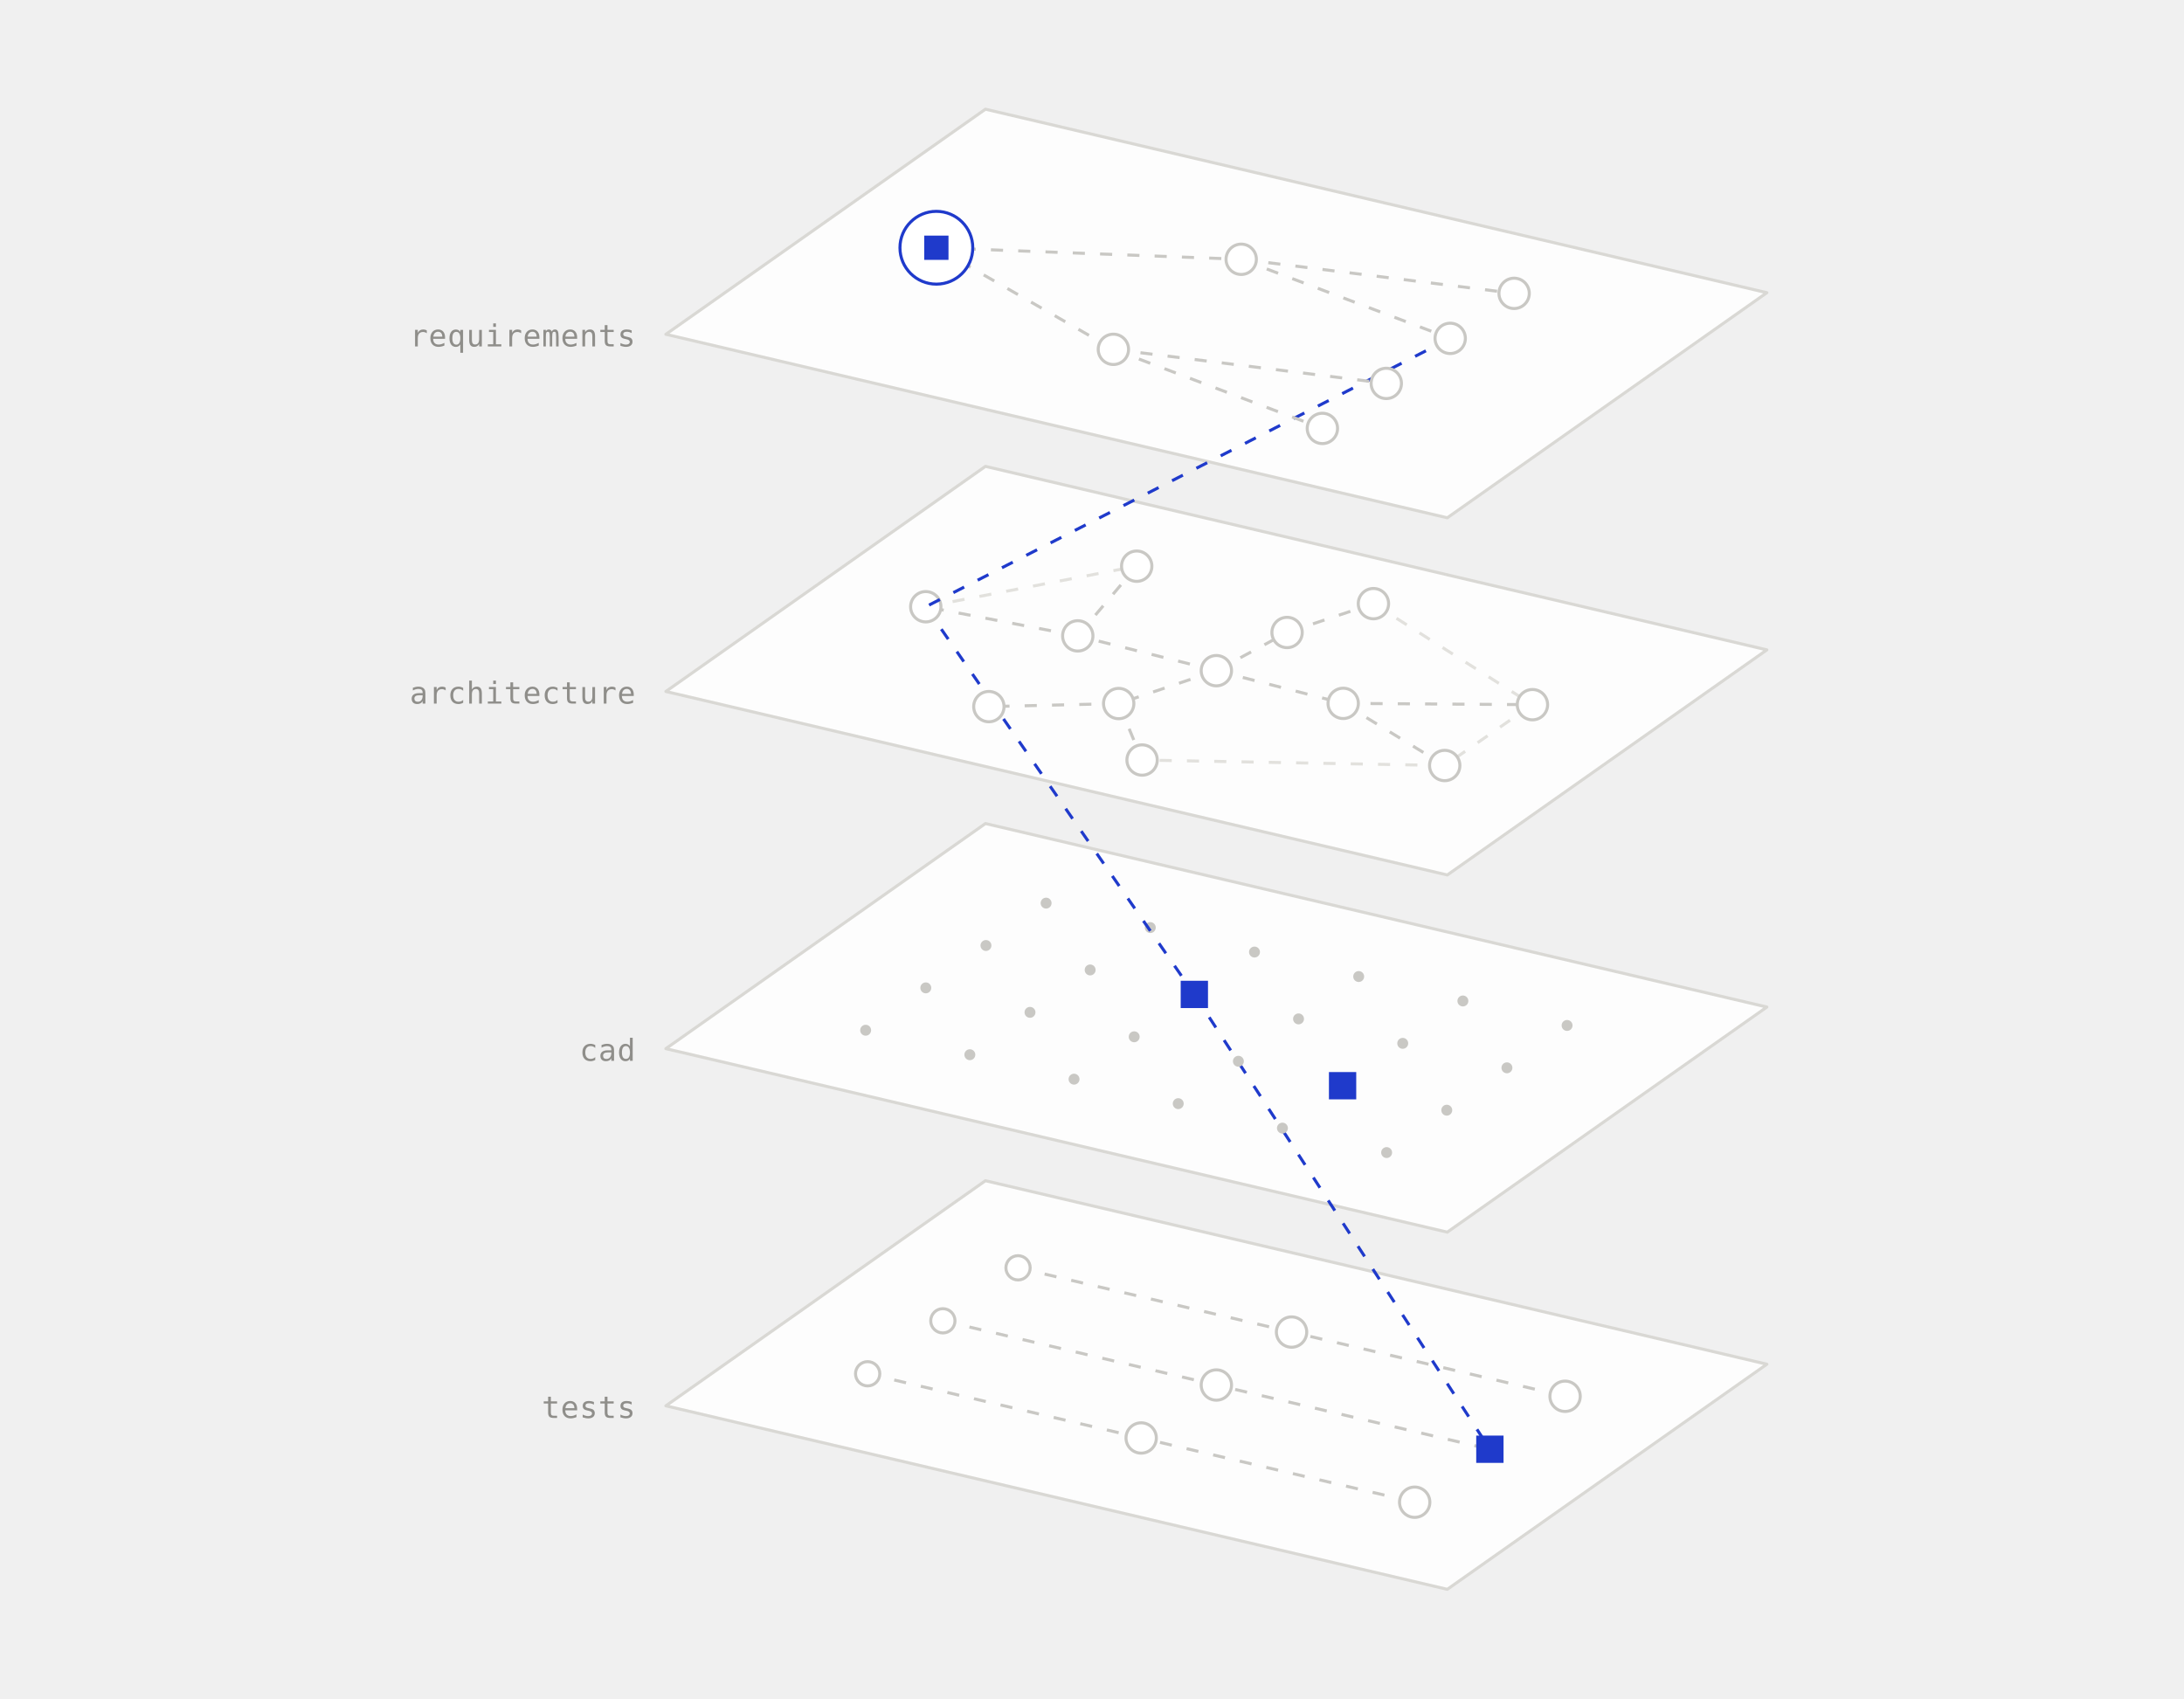
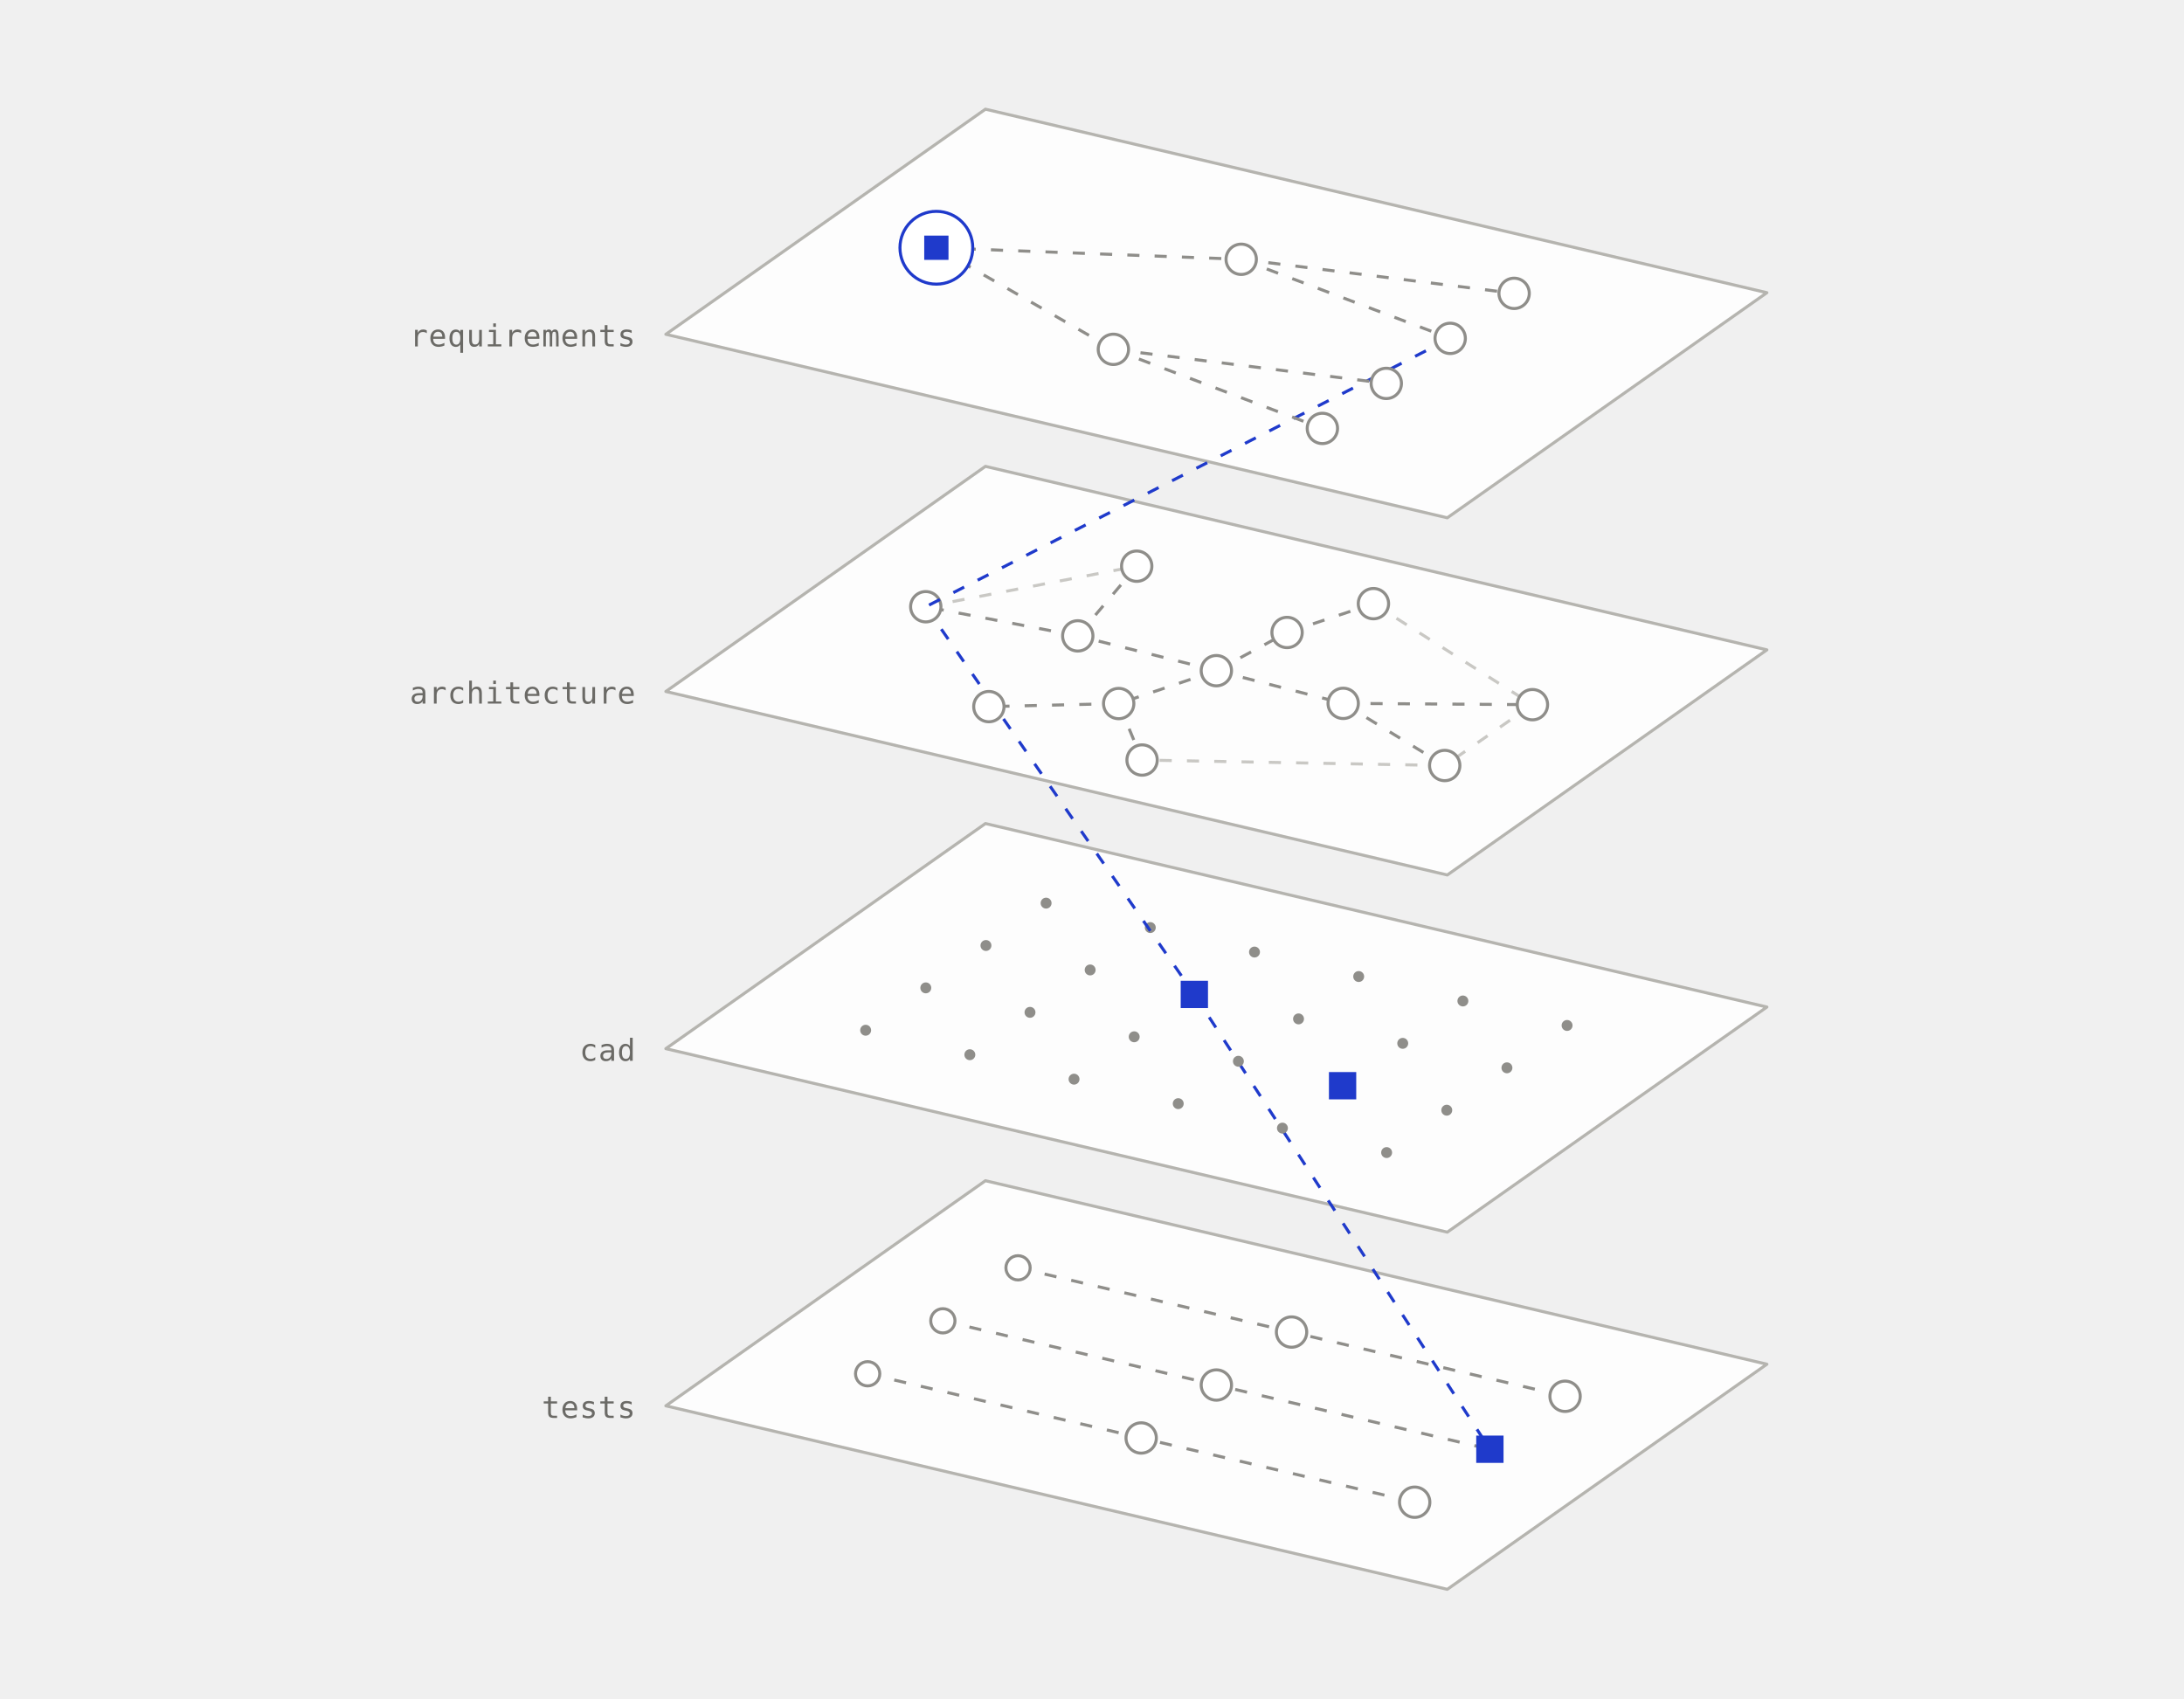
<svg xmlns="http://www.w3.org/2000/svg" width="720" height="560" viewBox="0 0 720 560" fill="none" role="img" class="fi15sy0">
  <style>.fi15sy0-p,.fi15sy0-f,.fi15sy0-r{transform-box:fill-box;transform-origin:center;animation-fill-mode:both}
.fi15sy0-p{animation-name:fi15sy0-pop;animation-duration:0.6s;animation-timing-function:cubic-bezier(.34,1.56,.64,1)}
@supports (animation-timing-function:linear(0,1)){.fi15sy0-p{animation-timing-function:linear(0, 0.083, 0.269, 0.487, 0.691, 0.855, 0.972, 1.043, 1.078, 1.086, 1.078, 1.061, 1.043, 1.025, 1.011, 1.002, 0.996, 0.993, 0.993, 0.993, 0.995, 0.996, 0.998, 0.999, 1)}}
.fi15sy0-f{animation-name:fi15sy0-fade;animation-duration:0.5s;animation-timing-function:ease-out}
.fi15sy0-r{animation-name:fi15sy0-rise;animation-duration:.7s;animation-timing-function:cubic-bezier(0.22,1,0.36,1)}
.fi15sy0-d{animation-name:fi15sy0-draw;animation-timing-function:cubic-bezier(0.65,0,0.35,1);animation-fill-mode:both}
.fi15sy0-m{animation:fi15sy0-march 2.6s linear infinite}
.fi15sy0-pulse{animation:fi15sy0-pulse 2.4s ease-in-out infinite}
@keyframes fi15sy0-pop{from{transform:scale(0);opacity:0}to{transform:scale(1);opacity:1}}
@keyframes fi15sy0-fade{from{opacity:0}to{opacity:1}}
@keyframes fi15sy0-rise{from{opacity:0;transform:translateY(6px)}to{opacity:1;transform:none}}
@keyframes fi15sy0-draw{from{stroke-dashoffset:1}to{stroke-dashoffset:0}}
@keyframes fi15sy0-march{from{stroke-dashoffset:0}to{stroke-dashoffset:-18}}
@keyframes fi15sy0-pulse{0%,100%{opacity:1}50%{opacity:.35}}
@media (prefers-reduced-motion:reduce){.fi15sy0 *{animation:none!important}.fi15sy0 .fi15sy0-d{stroke-dashoffset:0}.fi15sy0 .fi15sy0-t{display:none}}</style>
  <defs>
    <mask id="fi15sy0-k0" maskUnits="userSpaceOnUse" x="-720" y="-560" width="2160" height="1680">
      <path d="M-65.38 -38.64L114.96 3.71" stroke="#fff" stroke-width="7" fill="none" stroke-linecap="round" stroke-linejoin="round" pathLength="1" stroke-dasharray="1 1" stroke-dashoffset="1" class="fi15sy0-d" style="animation-duration:0.71s;animation-delay:0.11s" />
    </mask>
    <mask id="fi15sy0-k1" maskUnits="userSpaceOnUse" x="-720" y="-560" width="2160" height="1680">
      <path d="M-90.17 -21.17L90.17 21.17" stroke="#fff" stroke-width="7" fill="none" stroke-linecap="round" stroke-linejoin="round" pathLength="1" stroke-dasharray="1 1" stroke-dashoffset="1" class="fi15sy0-d" style="animation-duration:0.71s;animation-delay:0.16s" />
    </mask>
    <mask id="fi15sy0-k2" maskUnits="userSpaceOnUse" x="-720" y="-560" width="2160" height="1680">
      <path d="M-114.96 -3.71L65.38 38.64" stroke="#fff" stroke-width="7" fill="none" stroke-linecap="round" stroke-linejoin="round" pathLength="1" stroke-dasharray="1 1" stroke-dashoffset="1" class="fi15sy0-d" style="animation-duration:0.71s;animation-delay:0.21s" />
    </mask>
    <mask id="fi15sy0-k3" maskUnits="userSpaceOnUse" x="-720" y="-560" width="2160" height="1680">
      <path d="M-7.26 -128.78L90.17 21.17" stroke="#fff" stroke-width="7" fill="none" stroke-linecap="round" stroke-linejoin="round" pathLength="1" stroke-dasharray="1 1" stroke-dashoffset="1" class="fi15sy0-d" style="animation-duration:0.69s;animation-delay:1.45s" />
    </mask>
    <mask id="fi15sy0-k4" maskUnits="userSpaceOnUse" x="-720" y="-560" width="2160" height="1680">
      <path d="M51.78 -257.62L104.2 -224.31" stroke="#fff" stroke-width="7" fill="none" stroke-linecap="round" stroke-linejoin="round" pathLength="1" stroke-dasharray="1 1" stroke-dashoffset="1" class="fi15sy0-d" style="animation-duration:0.35s;animation-delay:0.84s" />
    </mask>
    <mask id="fi15sy0-k5" maskUnits="userSpaceOnUse" x="-720" y="-560" width="2160" height="1680">
      <path d="M-95.8 -256.6L-26.26 -269.97" stroke="#fff" stroke-width="7" fill="none" stroke-linecap="round" stroke-linejoin="round" pathLength="1" stroke-dasharray="1 1" stroke-dashoffset="1" class="fi15sy0-d" style="animation-duration:0.35s;animation-delay:0.8s" />
    </mask>
    <mask id="fi15sy0-k6" maskUnits="userSpaceOnUse" x="-720" y="-560" width="2160" height="1680">
      <path d="M-95.8 -256.6L-7.26 -128.78" stroke="#fff" stroke-width="7" fill="none" stroke-linecap="round" stroke-linejoin="round" pathLength="1" stroke-dasharray="1 1" stroke-dashoffset="1" class="fi15sy0-d" style="animation-duration:0.6s;animation-delay:1.33s" />
    </mask>
    <mask id="fi15sy0-k7" maskUnits="userSpaceOnUse" x="-720" y="-560" width="2160" height="1680">
      <path d="M23.31 -248.11L51.78 -257.62" stroke="#fff" stroke-width="7" fill="none" stroke-linecap="round" stroke-linejoin="round" pathLength="1" stroke-dasharray="1 1" stroke-dashoffset="1" class="fi15sy0-d" style="animation-duration:0.35s;animation-delay:0.79s" />
    </mask>
    <mask id="fi15sy0-k8" maskUnits="userSpaceOnUse" x="-720" y="-560" width="2160" height="1680">
      <path d="M-45.69 -246.99L-95.8 -256.6" stroke="#fff" stroke-width="7" fill="none" stroke-linecap="round" stroke-linejoin="round" pathLength="1" stroke-dasharray="1 1" stroke-dashoffset="1" class="fi15sy0-d" style="animation-duration:0.35s;animation-delay:0.75s" />
    </mask>
    <mask id="fi15sy0-k9" maskUnits="userSpaceOnUse" x="-720" y="-560" width="2160" height="1680">
      <path d="M-45.69 -246.99L-26.26 -269.97" stroke="#fff" stroke-width="7" fill="none" stroke-linecap="round" stroke-linejoin="round" pathLength="1" stroke-dasharray="1 1" stroke-dashoffset="1" class="fi15sy0-d" style="animation-duration:0.35s;animation-delay:0.77s" />
    </mask>
    <mask id="fi15sy0-k10" maskUnits="userSpaceOnUse" x="-720" y="-560" width="2160" height="1680">
      <path d="M0 -235.52L-45.69 -246.99" stroke="#fff" stroke-width="7" fill="none" stroke-linecap="round" stroke-linejoin="round" pathLength="1" stroke-dasharray="1 1" stroke-dashoffset="1" class="fi15sy0-d" style="animation-duration:0.35s;animation-delay:0.57s" />
    </mask>
    <mask id="fi15sy0-k11" maskUnits="userSpaceOnUse" x="-720" y="-560" width="2160" height="1680">
      <path d="M0 -235.52L23.31 -248.11" stroke="#fff" stroke-width="7" fill="none" stroke-linecap="round" stroke-linejoin="round" pathLength="1" stroke-dasharray="1 1" stroke-dashoffset="1" class="fi15sy0-d" style="animation-duration:0.35s;animation-delay:0.62s" />
    </mask>
    <mask id="fi15sy0-k12" maskUnits="userSpaceOnUse" x="-720" y="-560" width="2160" height="1680">
      <path d="M0 -235.52L41.81 -224.74" stroke="#fff" stroke-width="7" fill="none" stroke-linecap="round" stroke-linejoin="round" pathLength="1" stroke-dasharray="1 1" stroke-dashoffset="1" class="fi15sy0-d" style="animation-duration:0.35s;animation-delay:0.67s" />
    </mask>
    <mask id="fi15sy0-k13" maskUnits="userSpaceOnUse" x="-720" y="-560" width="2160" height="1680">
      <path d="M0 -235.52L-32.2 -224.68" stroke="#fff" stroke-width="7" fill="none" stroke-linecap="round" stroke-linejoin="round" pathLength="1" stroke-dasharray="1 1" stroke-dashoffset="1" class="fi15sy0-d" style="animation-duration:0.35s;animation-delay:0.72s" />
    </mask>
    <mask id="fi15sy0-k14" maskUnits="userSpaceOnUse" x="-720" y="-560" width="2160" height="1680">
      <path d="M41.81 -224.74L104.2 -224.31" stroke="#fff" stroke-width="7" fill="none" stroke-linecap="round" stroke-linejoin="round" pathLength="1" stroke-dasharray="1 1" stroke-dashoffset="1" class="fi15sy0-d" style="animation-duration:0.35s;animation-delay:0.81s" />
    </mask>
    <mask id="fi15sy0-k15" maskUnits="userSpaceOnUse" x="-720" y="-560" width="2160" height="1680">
      <path d="M41.81 -224.74L75.28 -204.25" stroke="#fff" stroke-width="7" fill="none" stroke-linecap="round" stroke-linejoin="round" pathLength="1" stroke-dasharray="1 1" stroke-dashoffset="1" class="fi15sy0-d" style="animation-duration:0.35s;animation-delay:0.83s" />
    </mask>
    <mask id="fi15sy0-k16" maskUnits="userSpaceOnUse" x="-720" y="-560" width="2160" height="1680">
      <path d="M-32.2 -224.68L-24.49 -206.06" stroke="#fff" stroke-width="7" fill="none" stroke-linecap="round" stroke-linejoin="round" pathLength="1" stroke-dasharray="1 1" stroke-dashoffset="1" class="fi15sy0-d" style="animation-duration:0.35s;animation-delay:0.71s" />
    </mask>
    <mask id="fi15sy0-k17" maskUnits="userSpaceOnUse" x="-720" y="-560" width="2160" height="1680">
      <path d="M-32.2 -224.68L-75 -223.67" stroke="#fff" stroke-width="7" fill="none" stroke-linecap="round" stroke-linejoin="round" pathLength="1" stroke-dasharray="1 1" stroke-dashoffset="1" class="fi15sy0-d" style="animation-duration:0.35s;animation-delay:0.73s" />
    </mask>
    <mask id="fi15sy0-k18" maskUnits="userSpaceOnUse" x="-720" y="-560" width="2160" height="1680">
      <path d="M104.2 -224.31L75.28 -204.25" stroke="#fff" stroke-width="7" fill="none" stroke-linecap="round" stroke-linejoin="round" pathLength="1" stroke-dasharray="1 1" stroke-dashoffset="1" class="fi15sy0-d" style="animation-duration:0.35s;animation-delay:0.86s" />
    </mask>
    <mask id="fi15sy0-k19" maskUnits="userSpaceOnUse" x="-720" y="-560" width="2160" height="1680">
      <path d="M75.28 -204.25L-24.49 -206.06" stroke="#fff" stroke-width="7" fill="none" stroke-linecap="round" stroke-linejoin="round" pathLength="1" stroke-dasharray="1 1" stroke-dashoffset="1" class="fi15sy0-d" style="animation-duration:0.38s;animation-delay:0.88s" />
    </mask>
    <mask id="fi15sy0-k20" maskUnits="userSpaceOnUse" x="-720" y="-560" width="2160" height="1680">
      <path d="M-92.31 -374.96L8.19 -371.15" stroke="#fff" stroke-width="7" fill="none" stroke-linecap="round" stroke-linejoin="round" pathLength="1" stroke-dasharray="1 1" stroke-dashoffset="1" class="fi15sy0-d" style="animation-duration:0.39s;animation-delay:0.81s" />
    </mask>
    <mask id="fi15sy0-k21" maskUnits="userSpaceOnUse" x="-720" y="-560" width="2160" height="1680">
      <path d="M-92.31 -374.96L-33.95 -341.46" stroke="#fff" stroke-width="7" fill="none" stroke-linecap="round" stroke-linejoin="round" pathLength="1" stroke-dasharray="1 1" stroke-dashoffset="1" class="fi15sy0-d" style="animation-duration:0.35s;animation-delay:0.86s" />
    </mask>
    <mask id="fi15sy0-k22" maskUnits="userSpaceOnUse" x="-720" y="-560" width="2160" height="1680">
      <path d="M8.19 -371.15L98.16 -359.92" stroke="#fff" stroke-width="7" fill="none" stroke-linecap="round" stroke-linejoin="round" pathLength="1" stroke-dasharray="1 1" stroke-dashoffset="1" class="fi15sy0-d" style="animation-duration:0.35s;animation-delay:1.01s" />
    </mask>
    <mask id="fi15sy0-k23" maskUnits="userSpaceOnUse" x="-720" y="-560" width="2160" height="1680">
      <path d="M8.19 -371.15L77.09 -345.08" stroke="#fff" stroke-width="7" fill="none" stroke-linecap="round" stroke-linejoin="round" pathLength="1" stroke-dasharray="1 1" stroke-dashoffset="1" class="fi15sy0-d" style="animation-duration:0.35s;animation-delay:1.06s" />
    </mask>
    <mask id="fi15sy0-k24" maskUnits="userSpaceOnUse" x="-720" y="-560" width="2160" height="1680">
      <path d="M77.09 -345.08L-95.8 -256.6" stroke="#fff" stroke-width="7" fill="none" stroke-linecap="round" stroke-linejoin="round" pathLength="1" stroke-dasharray="1 1" stroke-dashoffset="1" class="fi15sy0-d" style="animation-duration:0.75s;animation-delay:1.21s" />
    </mask>
    <mask id="fi15sy0-k25" maskUnits="userSpaceOnUse" x="-720" y="-560" width="2160" height="1680">
      <path d="M-33.95 -341.46L56.02 -330.23" stroke="#fff" stroke-width="7" fill="none" stroke-linecap="round" stroke-linejoin="round" pathLength="1" stroke-dasharray="1 1" stroke-dashoffset="1" class="fi15sy0-d" style="animation-duration:0.35s;animation-delay:1.11s" />
    </mask>
    <mask id="fi15sy0-k26" maskUnits="userSpaceOnUse" x="-720" y="-560" width="2160" height="1680">
      <path d="M-33.95 -341.46L34.95 -315.39" stroke="#fff" stroke-width="7" fill="none" stroke-linecap="round" stroke-linejoin="round" pathLength="1" stroke-dasharray="1 1" stroke-dashoffset="1" class="fi15sy0-d" style="animation-duration:0.35s;animation-delay:1.16s" />
    </mask>
  </defs>
  <g transform="translate(401 456.64)">
    <g class="fi15sy0-r" style="animation-delay:0.05s">
-       <path d="M-76.13 -67.36L181.49 -6.86L76.13 67.36L-181.49 6.86Z" fill="#FFFFFF" fill-opacity="0.86" stroke="#D9D8D4" stroke-width="1" stroke-linejoin="round" />
-     </g>
-     <path d="M-65.38 -38.64L114.96 3.71" fill="none" stroke="#C9C8C4" stroke-width="1" stroke-dasharray="4 5" stroke-linejoin="round" mask="url(#fi15sy0-k0)" class="fi15sy0-m" />
-     <path d="M-90.17 -21.17L90.17 21.17" fill="none" stroke="#C9C8C4" stroke-width="1" stroke-dasharray="4 5" stroke-linejoin="round" mask="url(#fi15sy0-k1)" class="fi15sy0-m" />
-     <path d="M-114.96 -3.71L65.38 38.64" fill="none" stroke="#C9C8C4" stroke-width="1" stroke-dasharray="4 5" stroke-linejoin="round" mask="url(#fi15sy0-k2)" class="fi15sy0-m" />
+       <path d="M-76.13 -67.36L181.49 -6.86L76.13 67.36L-181.49 6.86Z" fill="#FFFFFF" fill-opacity="0.86" stroke="#B5B4AF" stroke-width="1" stroke-linejoin="round" />
+     </g>
+     <path d="M-65.38 -38.64L114.96 3.71" fill="none" stroke="#8F8E8A" stroke-width="1" stroke-dasharray="4 5" stroke-linejoin="round" mask="url(#fi15sy0-k0)" class="fi15sy0-m" />
+     <path d="M-90.17 -21.17L90.17 21.17" fill="none" stroke="#8F8E8A" stroke-width="1" stroke-dasharray="4 5" stroke-linejoin="round" mask="url(#fi15sy0-k1)" class="fi15sy0-m" />
+     <path d="M-114.96 -3.71L65.38 38.64" fill="none" stroke="#8F8E8A" stroke-width="1" stroke-dasharray="4 5" stroke-linejoin="round" mask="url(#fi15sy0-k2)" class="fi15sy0-m" />
    <g class="fi15sy0-p" style="animation-delay:0.21s">
-       <circle cx="-65.38" cy="-38.64" r="4" fill="#FFFFFF" stroke="#C9C8C4" stroke-width="1" />
+       <circle cx="-65.38" cy="-38.64" r="4" fill="#FFFFFF" stroke="#8F8E8A" stroke-width="1" />
    </g>
    <g class="fi15sy0-p" style="animation-delay:0.26s">
-       <circle cx="-90.17" cy="-21.17" r="4" fill="#FFFFFF" stroke="#C9C8C4" stroke-width="1" />
+       <circle cx="-90.17" cy="-21.17" r="4" fill="#FFFFFF" stroke="#8F8E8A" stroke-width="1" />
    </g>
    <g class="fi15sy0-p" style="animation-delay:0.31s">
-       <circle cx="24.79" cy="-17.46" r="5" fill="#FFFFFF" stroke="#C9C8C4" stroke-width="1" />
+       <circle cx="24.79" cy="-17.46" r="5" fill="#FFFFFF" stroke="#8F8E8A" stroke-width="1" />
    </g>
    <g class="fi15sy0-p" style="animation-delay:0.31s">
-       <circle cx="-114.96" cy="-3.71" r="4" fill="#FFFFFF" stroke="#C9C8C4" stroke-width="1" />
+       <circle cx="-114.96" cy="-3.71" r="4" fill="#FFFFFF" stroke="#8F8E8A" stroke-width="1" />
    </g>
    <g class="fi15sy0-p" style="animation-delay:0.36s">
-       <circle cx="0" cy="0" r="5" fill="#FFFFFF" stroke="#C9C8C4" stroke-width="1" />
+       <circle cx="0" cy="0" r="5" fill="#FFFFFF" stroke="#8F8E8A" stroke-width="1" />
    </g>
    <g class="fi15sy0-p" style="animation-delay:0.51s">
-       <circle cx="114.96" cy="3.71" r="5" fill="#FFFFFF" stroke="#C9C8C4" stroke-width="1" />
-     </g>
-     <g class="fi15sy0-p" style="animation-delay:0.41s">
-       <circle cx="-24.79" cy="17.46" r="5" fill="#FFFFFF" stroke="#C9C8C4" stroke-width="1" />
+       <circle cx="114.96" cy="3.71" r="5" fill="#FFFFFF" stroke="#8F8E8A" stroke-width="1" />
+     </g>
+     <g class="fi15sy0-p" style="animation-delay:0.41s">
+       <circle cx="-24.79" cy="17.46" r="5" fill="#FFFFFF" stroke="#8F8E8A" stroke-width="1" />
    </g>
    <g class="fi15sy0-p" style="animation-delay:0.56s">
      <rect x="85.67" y="16.67" width="9" height="9" fill="#1F3ACB" />
    </g>
    <g class="fi15sy0-p" style="animation-delay:0.61s">
-       <circle cx="65.38" cy="38.64" r="5" fill="#FFFFFF" stroke="#C9C8C4" stroke-width="1" />
+       <circle cx="65.38" cy="38.64" r="5" fill="#FFFFFF" stroke="#8F8E8A" stroke-width="1" />
    </g>
    <g class="fi15sy0-f" style="animation-delay:0.1s">
-       <text x="-191.49" y="10.86" fill="#8F8E8A" font-family="'Commit Mono', 'IBM Plex Mono', ui-monospace, SFMono-Regular, Menlo, monospace" font-size="10" text-anchor="end" letter-spacing="0.2">tests</text>
+       <text x="-191.49" y="10.86" fill="#6B6A66" font-family="'Commit Mono', 'IBM Plex Mono', ui-monospace, SFMono-Regular, Menlo, monospace" font-size="10" text-anchor="end" letter-spacing="0.2">tests</text>
    </g>
    <g class="fi15sy0-r" style="animation-delay:0.25s">
-       <path d="M-76.13 -185.12L181.49 -124.62L76.13 -50.4L-181.49 -110.9Z" fill="#FFFFFF" fill-opacity="0.86" stroke="#D9D8D4" stroke-width="1" stroke-linejoin="round" />
+       <path d="M-76.13 -185.12L181.49 -124.62L76.13 -50.4L-181.49 -110.9Z" fill="#FFFFFF" fill-opacity="0.86" stroke="#B5B4AF" stroke-width="1" stroke-linejoin="round" />
    </g>
    <path d="M-7.26 -128.78L90.17 21.17" fill="none" stroke="#1F3ACB" stroke-width="1" stroke-dasharray="4 5" stroke-linejoin="round" mask="url(#fi15sy0-k3)" class="fi15sy0-m" />
    <g class="fi15sy0-p" style="animation-delay:0.31s">
-       <circle cx="-56.13" cy="-158.88" r="1.8" fill="#C9C8C4" />
+       <circle cx="-56.13" cy="-158.88" r="1.8" fill="#8F8E8A" />
    </g>
    <g class="fi15sy0-p" style="animation-delay:0.33s">
-       <circle cx="-21.78" cy="-150.82" r="1.8" fill="#C9C8C4" />
+       <circle cx="-21.78" cy="-150.82" r="1.8" fill="#8F8E8A" />
    </g>
    <g class="fi15sy0-p" style="animation-delay:0.33s">
-       <circle cx="-75.96" cy="-144.91" r="1.8" fill="#C9C8C4" />
+       <circle cx="-75.96" cy="-144.91" r="1.8" fill="#8F8E8A" />
    </g>
    <g class="fi15sy0-p" style="animation-delay:0.35s">
-       <circle cx="12.57" cy="-142.75" r="1.8" fill="#C9C8C4" />
+       <circle cx="12.57" cy="-142.75" r="1.8" fill="#8F8E8A" />
    </g>
    <g class="fi15sy0-p" style="animation-delay:0.35s">
-       <circle cx="-41.61" cy="-136.85" r="1.8" fill="#C9C8C4" />
+       <circle cx="-41.61" cy="-136.85" r="1.8" fill="#8F8E8A" />
    </g>
    <g class="fi15sy0-p" style="animation-delay:0.37s">
-       <circle cx="46.92" cy="-134.68" r="1.8" fill="#C9C8C4" />
+       <circle cx="46.92" cy="-134.68" r="1.8" fill="#8F8E8A" />
    </g>
    <g class="fi15sy0-p" style="animation-delay:0.35s">
-       <circle cx="-95.79" cy="-130.94" r="1.8" fill="#C9C8C4" />
+       <circle cx="-95.79" cy="-130.94" r="1.8" fill="#8F8E8A" />
    </g>
    <g class="fi15sy0-p" style="animation-delay:0.57s">
      <rect x="-11.76" y="-133.28" width="9" height="9" fill="#1F3ACB" />
    </g>
    <g class="fi15sy0-p" style="animation-delay:0.39s">
-       <circle cx="81.27" cy="-126.62" r="1.8" fill="#C9C8C4" />
+       <circle cx="81.27" cy="-126.62" r="1.8" fill="#8F8E8A" />
    </g>
    <g class="fi15sy0-p" style="animation-delay:0.37s">
-       <circle cx="-61.44" cy="-122.87" r="1.8" fill="#C9C8C4" />
+       <circle cx="-61.44" cy="-122.87" r="1.8" fill="#8F8E8A" />
    </g>
    <g class="fi15sy0-p" style="animation-delay:0.39s">
-       <circle cx="27.09" cy="-120.71" r="1.8" fill="#C9C8C4" />
-     </g>
-     <g class="fi15sy0-p" style="animation-delay:0.41s">
-       <circle cx="115.62" cy="-118.55" r="1.8" fill="#C9C8C4" />
+       <circle cx="27.09" cy="-120.71" r="1.8" fill="#8F8E8A" />
+     </g>
+     <g class="fi15sy0-p" style="animation-delay:0.41s">
+       <circle cx="115.62" cy="-118.55" r="1.8" fill="#8F8E8A" />
    </g>
    <g class="fi15sy0-p" style="animation-delay:0.37s">
-       <circle cx="-115.62" cy="-116.97" r="1.8" fill="#C9C8C4" />
+       <circle cx="-115.62" cy="-116.97" r="1.8" fill="#8F8E8A" />
    </g>
    <g class="fi15sy0-p" style="animation-delay:0.39s">
-       <circle cx="-27.09" cy="-114.81" r="1.8" fill="#C9C8C4" />
-     </g>
-     <g class="fi15sy0-p" style="animation-delay:0.41s">
-       <circle cx="61.44" cy="-112.65" r="1.8" fill="#C9C8C4" />
+       <circle cx="-27.09" cy="-114.81" r="1.8" fill="#8F8E8A" />
+     </g>
+     <g class="fi15sy0-p" style="animation-delay:0.41s">
+       <circle cx="61.44" cy="-112.65" r="1.8" fill="#8F8E8A" />
    </g>
    <g class="fi15sy0-p" style="animation-delay:0.39s">
-       <circle cx="-81.27" cy="-108.9" r="1.8" fill="#C9C8C4" />
-     </g>
-     <g class="fi15sy0-p" style="animation-delay:0.41s">
-       <circle cx="7.26" cy="-106.74" r="1.8" fill="#C9C8C4" />
+       <circle cx="-81.27" cy="-108.9" r="1.8" fill="#8F8E8A" />
+     </g>
+     <g class="fi15sy0-p" style="animation-delay:0.41s">
+       <circle cx="7.26" cy="-106.74" r="1.8" fill="#8F8E8A" />
    </g>
    <g class="fi15sy0-p" style="animation-delay:0.43s">
-       <circle cx="95.79" cy="-104.58" r="1.8" fill="#C9C8C4" />
-     </g>
-     <g class="fi15sy0-p" style="animation-delay:0.41s">
-       <circle cx="-46.92" cy="-100.84" r="1.8" fill="#C9C8C4" />
+       <circle cx="95.79" cy="-104.58" r="1.8" fill="#8F8E8A" />
+     </g>
+     <g class="fi15sy0-p" style="animation-delay:0.41s">
+       <circle cx="-46.92" cy="-100.84" r="1.8" fill="#8F8E8A" />
    </g>
    <g class="fi15sy0-p" style="animation-delay:0.63s">
      <rect x="37.11" y="-103.18" width="9" height="9" fill="#1F3ACB" />
    </g>
    <g class="fi15sy0-p" style="animation-delay:0.43s">
-       <circle cx="-12.57" cy="-92.77" r="1.8" fill="#C9C8C4" />
+       <circle cx="-12.57" cy="-92.77" r="1.8" fill="#8F8E8A" />
    </g>
    <g class="fi15sy0-p" style="animation-delay:0.45s">
-       <circle cx="75.96" cy="-90.61" r="1.8" fill="#C9C8C4" />
+       <circle cx="75.96" cy="-90.61" r="1.8" fill="#8F8E8A" />
    </g>
    <g class="fi15sy0-p" style="animation-delay:0.45s">
-       <circle cx="21.78" cy="-84.7" r="1.8" fill="#C9C8C4" />
+       <circle cx="21.78" cy="-84.7" r="1.8" fill="#8F8E8A" />
    </g>
    <g class="fi15sy0-p" style="animation-delay:0.47s">
-       <circle cx="56.13" cy="-76.64" r="1.8" fill="#C9C8C4" />
+       <circle cx="56.13" cy="-76.64" r="1.8" fill="#8F8E8A" />
    </g>
    <g class="fi15sy0-f" style="animation-delay:0.3s">
-       <text x="-191.49" y="-106.9" fill="#8F8E8A" font-family="'Commit Mono', 'IBM Plex Mono', ui-monospace, SFMono-Regular, Menlo, monospace" font-size="10" text-anchor="end" letter-spacing="0.2">cad</text>
+       <text x="-191.49" y="-106.9" fill="#6B6A66" font-family="'Commit Mono', 'IBM Plex Mono', ui-monospace, SFMono-Regular, Menlo, monospace" font-size="10" text-anchor="end" letter-spacing="0.2">cad</text>
    </g>
    <g class="fi15sy0-r" style="animation-delay:0.45s">
-       <path d="M-76.13 -302.88L181.49 -242.38L76.13 -168.16L-181.49 -228.66Z" fill="#FFFFFF" fill-opacity="0.86" stroke="#D9D8D4" stroke-width="1" stroke-linejoin="round" />
-     </g>
-     <path d="M51.78 -257.62L104.2 -224.31" fill="none" stroke="#E2E1DD" stroke-width="1" stroke-dasharray="4 5" stroke-linejoin="round" mask="url(#fi15sy0-k4)" class="fi15sy0-m" />
-     <path d="M-95.8 -256.6L-26.26 -269.97" fill="none" stroke="#E2E1DD" stroke-width="1" stroke-dasharray="4 5" stroke-linejoin="round" mask="url(#fi15sy0-k5)" class="fi15sy0-m" />
+       <path d="M-76.13 -302.88L181.49 -242.38L76.13 -168.16L-181.49 -228.66Z" fill="#FFFFFF" fill-opacity="0.86" stroke="#B5B4AF" stroke-width="1" stroke-linejoin="round" />
+     </g>
+     <path d="M51.78 -257.62L104.2 -224.31" fill="none" stroke="#C9C8C4" stroke-width="1" stroke-dasharray="4 5" stroke-linejoin="round" mask="url(#fi15sy0-k4)" class="fi15sy0-m" />
+     <path d="M-95.8 -256.6L-26.26 -269.97" fill="none" stroke="#C9C8C4" stroke-width="1" stroke-dasharray="4 5" stroke-linejoin="round" mask="url(#fi15sy0-k5)" class="fi15sy0-m" />
    <path d="M-95.8 -256.6L-7.26 -128.78" fill="none" stroke="#1F3ACB" stroke-width="1" stroke-dasharray="4 5" stroke-linejoin="round" mask="url(#fi15sy0-k6)" class="fi15sy0-m" />
-     <path d="M23.31 -248.11L51.78 -257.62" fill="none" stroke="#C9C8C4" stroke-width="1" stroke-dasharray="4 5" stroke-linejoin="round" mask="url(#fi15sy0-k7)" class="fi15sy0-m" />
-     <path d="M-45.69 -246.99L-95.8 -256.6" fill="none" stroke="#C9C8C4" stroke-width="1" stroke-dasharray="4 5" stroke-linejoin="round" mask="url(#fi15sy0-k8)" class="fi15sy0-m" />
-     <path d="M-45.69 -246.99L-26.26 -269.97" fill="none" stroke="#C9C8C4" stroke-width="1" stroke-dasharray="4 5" stroke-linejoin="round" mask="url(#fi15sy0-k9)" class="fi15sy0-m" />
-     <path d="M0 -235.52L-45.69 -246.99" fill="none" stroke="#C9C8C4" stroke-width="1" stroke-dasharray="4 5" stroke-linejoin="round" mask="url(#fi15sy0-k10)" class="fi15sy0-m" />
-     <path d="M0 -235.52L23.31 -248.11" fill="none" stroke="#C9C8C4" stroke-width="1" stroke-dasharray="4 5" stroke-linejoin="round" mask="url(#fi15sy0-k11)" class="fi15sy0-m" />
-     <path d="M0 -235.52L41.81 -224.74" fill="none" stroke="#C9C8C4" stroke-width="1" stroke-dasharray="4 5" stroke-linejoin="round" mask="url(#fi15sy0-k12)" class="fi15sy0-m" />
-     <path d="M0 -235.52L-32.2 -224.68" fill="none" stroke="#C9C8C4" stroke-width="1" stroke-dasharray="4 5" stroke-linejoin="round" mask="url(#fi15sy0-k13)" class="fi15sy0-m" />
-     <path d="M41.81 -224.74L104.2 -224.31" fill="none" stroke="#C9C8C4" stroke-width="1" stroke-dasharray="4 5" stroke-linejoin="round" mask="url(#fi15sy0-k14)" class="fi15sy0-m" />
-     <path d="M41.81 -224.74L75.28 -204.25" fill="none" stroke="#C9C8C4" stroke-width="1" stroke-dasharray="4 5" stroke-linejoin="round" mask="url(#fi15sy0-k15)" class="fi15sy0-m" />
-     <path d="M-32.2 -224.68L-24.49 -206.06" fill="none" stroke="#C9C8C4" stroke-width="1" stroke-dasharray="4 5" stroke-linejoin="round" mask="url(#fi15sy0-k16)" class="fi15sy0-m" />
-     <path d="M-32.2 -224.68L-75 -223.67" fill="none" stroke="#C9C8C4" stroke-width="1" stroke-dasharray="4 5" stroke-linejoin="round" mask="url(#fi15sy0-k17)" class="fi15sy0-m" />
-     <path d="M104.2 -224.31L75.28 -204.25" fill="none" stroke="#E2E1DD" stroke-width="1" stroke-dasharray="4 5" stroke-linejoin="round" mask="url(#fi15sy0-k18)" class="fi15sy0-m" />
-     <path d="M75.28 -204.25L-24.49 -206.06" fill="none" stroke="#E2E1DD" stroke-width="1" stroke-dasharray="4 5" stroke-linejoin="round" mask="url(#fi15sy0-k19)" class="fi15sy0-m" />
+     <path d="M23.31 -248.11L51.78 -257.62" fill="none" stroke="#8F8E8A" stroke-width="1" stroke-dasharray="4 5" stroke-linejoin="round" mask="url(#fi15sy0-k7)" class="fi15sy0-m" />
+     <path d="M-45.69 -246.99L-95.8 -256.6" fill="none" stroke="#8F8E8A" stroke-width="1" stroke-dasharray="4 5" stroke-linejoin="round" mask="url(#fi15sy0-k8)" class="fi15sy0-m" />
+     <path d="M-45.69 -246.99L-26.26 -269.97" fill="none" stroke="#8F8E8A" stroke-width="1" stroke-dasharray="4 5" stroke-linejoin="round" mask="url(#fi15sy0-k9)" class="fi15sy0-m" />
+     <path d="M0 -235.52L-45.69 -246.99" fill="none" stroke="#8F8E8A" stroke-width="1" stroke-dasharray="4 5" stroke-linejoin="round" mask="url(#fi15sy0-k10)" class="fi15sy0-m" />
+     <path d="M0 -235.52L23.31 -248.11" fill="none" stroke="#8F8E8A" stroke-width="1" stroke-dasharray="4 5" stroke-linejoin="round" mask="url(#fi15sy0-k11)" class="fi15sy0-m" />
+     <path d="M0 -235.52L41.81 -224.74" fill="none" stroke="#8F8E8A" stroke-width="1" stroke-dasharray="4 5" stroke-linejoin="round" mask="url(#fi15sy0-k12)" class="fi15sy0-m" />
+     <path d="M0 -235.52L-32.2 -224.68" fill="none" stroke="#8F8E8A" stroke-width="1" stroke-dasharray="4 5" stroke-linejoin="round" mask="url(#fi15sy0-k13)" class="fi15sy0-m" />
+     <path d="M41.81 -224.74L104.2 -224.31" fill="none" stroke="#8F8E8A" stroke-width="1" stroke-dasharray="4 5" stroke-linejoin="round" mask="url(#fi15sy0-k14)" class="fi15sy0-m" />
+     <path d="M41.81 -224.74L75.28 -204.25" fill="none" stroke="#8F8E8A" stroke-width="1" stroke-dasharray="4 5" stroke-linejoin="round" mask="url(#fi15sy0-k15)" class="fi15sy0-m" />
+     <path d="M-32.2 -224.68L-24.49 -206.06" fill="none" stroke="#8F8E8A" stroke-width="1" stroke-dasharray="4 5" stroke-linejoin="round" mask="url(#fi15sy0-k16)" class="fi15sy0-m" />
+     <path d="M-32.2 -224.68L-75 -223.67" fill="none" stroke="#8F8E8A" stroke-width="1" stroke-dasharray="4 5" stroke-linejoin="round" mask="url(#fi15sy0-k17)" class="fi15sy0-m" />
+     <path d="M104.2 -224.31L75.28 -204.25" fill="none" stroke="#C9C8C4" stroke-width="1" stroke-dasharray="4 5" stroke-linejoin="round" mask="url(#fi15sy0-k18)" class="fi15sy0-m" />
+     <path d="M75.28 -204.25L-24.49 -206.06" fill="none" stroke="#C9C8C4" stroke-width="1" stroke-dasharray="4 5" stroke-linejoin="round" mask="url(#fi15sy0-k19)" class="fi15sy0-m" />
    <g class="fi15sy0-p" style="animation-delay:0.86s">
-       <circle cx="-26.26" cy="-269.97" r="5" fill="#FFFFFF" stroke="#C9C8C4" stroke-width="1" />
+       <circle cx="-26.26" cy="-269.97" r="5" fill="#FFFFFF" stroke="#8F8E8A" stroke-width="1" />
    </g>
    <g class="fi15sy0-p" style="animation-delay:0.87s">
-       <circle cx="51.78" cy="-257.62" r="5" fill="#FFFFFF" stroke="#C9C8C4" stroke-width="1" />
+       <circle cx="51.78" cy="-257.62" r="5" fill="#FFFFFF" stroke="#8F8E8A" stroke-width="1" />
    </g>
    <g class="fi15sy0-p" style="animation-delay:0.84s">
-       <circle cx="-95.8" cy="-256.6" r="5" fill="#FFFFFF" stroke="#C9C8C4" stroke-width="1" />
+       <circle cx="-95.8" cy="-256.6" r="5" fill="#FFFFFF" stroke="#8F8E8A" stroke-width="1" />
    </g>
    <g class="fi15sy0-p" style="animation-delay:0.73s">
-       <circle cx="23.31" cy="-248.11" r="5" fill="#FFFFFF" stroke="#C9C8C4" stroke-width="1" />
+       <circle cx="23.31" cy="-248.11" r="5" fill="#FFFFFF" stroke="#8F8E8A" stroke-width="1" />
    </g>
    <g class="fi15sy0-p" style="animation-delay:0.71s">
-       <circle cx="-45.69" cy="-246.99" r="5" fill="#FFFFFF" stroke="#C9C8C4" stroke-width="1" />
+       <circle cx="-45.69" cy="-246.99" r="5" fill="#FFFFFF" stroke="#8F8E8A" stroke-width="1" />
    </g>
    <g class="fi15sy0-p" style="animation-delay:0.51s">
-       <circle cx="0" cy="-235.52" r="5" fill="#FFFFFF" stroke="#C9C8C4" stroke-width="1" />
+       <circle cx="0" cy="-235.52" r="5" fill="#FFFFFF" stroke="#8F8E8A" stroke-width="1" />
    </g>
    <g class="fi15sy0-p" style="animation-delay:0.74s">
-       <circle cx="41.81" cy="-224.74" r="5" fill="#FFFFFF" stroke="#C9C8C4" stroke-width="1" />
+       <circle cx="41.81" cy="-224.74" r="5" fill="#FFFFFF" stroke="#8F8E8A" stroke-width="1" />
    </g>
    <g class="fi15sy0-p" style="animation-delay:0.76s">
-       <circle cx="-32.2" cy="-224.68" r="5" fill="#FFFFFF" stroke="#C9C8C4" stroke-width="1" />
+       <circle cx="-32.2" cy="-224.68" r="5" fill="#FFFFFF" stroke="#8F8E8A" stroke-width="1" />
    </g>
    <g class="fi15sy0-p" style="animation-delay:0.89s">
-       <circle cx="104.2" cy="-224.31" r="5" fill="#FFFFFF" stroke="#C9C8C4" stroke-width="1" />
+       <circle cx="104.2" cy="-224.31" r="5" fill="#FFFFFF" stroke="#8F8E8A" stroke-width="1" />
    </g>
    <g class="fi15sy0-p" style="animation-delay:0.83s">
-       <circle cx="-75" cy="-223.67" r="5" fill="#FFFFFF" stroke="#C9C8C4" stroke-width="1" />
+       <circle cx="-75" cy="-223.67" r="5" fill="#FFFFFF" stroke="#8F8E8A" stroke-width="1" />
    </g>
    <g class="fi15sy0-p" style="animation-delay:0.81s">
-       <circle cx="-24.49" cy="-206.06" r="5" fill="#FFFFFF" stroke="#C9C8C4" stroke-width="1" />
+       <circle cx="-24.49" cy="-206.06" r="5" fill="#FFFFFF" stroke="#8F8E8A" stroke-width="1" />
    </g>
    <g class="fi15sy0-p" style="animation-delay:0.9s">
-       <circle cx="75.28" cy="-204.25" r="5" fill="#FFFFFF" stroke="#C9C8C4" stroke-width="1" />
+       <circle cx="75.28" cy="-204.25" r="5" fill="#FFFFFF" stroke="#8F8E8A" stroke-width="1" />
    </g>
    <g class="fi15sy0-f" style="animation-delay:0.5s">
-       <text x="-191.49" y="-224.66" fill="#8F8E8A" font-family="'Commit Mono', 'IBM Plex Mono', ui-monospace, SFMono-Regular, Menlo, monospace" font-size="10" text-anchor="end" letter-spacing="0.2">architecture</text>
+       <text x="-191.49" y="-224.66" fill="#6B6A66" font-family="'Commit Mono', 'IBM Plex Mono', ui-monospace, SFMono-Regular, Menlo, monospace" font-size="10" text-anchor="end" letter-spacing="0.2">architecture</text>
    </g>
    <g class="fi15sy0-r" style="animation-delay:0.65s">
-       <path d="M-76.13 -420.64L181.49 -360.14L76.13 -285.92L-181.49 -346.42Z" fill="#FFFFFF" fill-opacity="0.86" stroke="#D9D8D4" stroke-width="1" stroke-linejoin="round" />
-     </g>
-     <path d="M-92.31 -374.96L8.19 -371.15" fill="none" stroke="#C9C8C4" stroke-width="1" stroke-dasharray="4 5" stroke-linejoin="round" mask="url(#fi15sy0-k20)" class="fi15sy0-m" />
-     <path d="M-92.31 -374.96L-33.95 -341.46" fill="none" stroke="#C9C8C4" stroke-width="1" stroke-dasharray="4 5" stroke-linejoin="round" mask="url(#fi15sy0-k21)" class="fi15sy0-m" />
-     <path d="M8.19 -371.15L98.16 -359.92" fill="none" stroke="#C9C8C4" stroke-width="1" stroke-dasharray="4 5" stroke-linejoin="round" mask="url(#fi15sy0-k22)" class="fi15sy0-m" />
-     <path d="M8.19 -371.15L77.09 -345.08" fill="none" stroke="#C9C8C4" stroke-width="1" stroke-dasharray="4 5" stroke-linejoin="round" mask="url(#fi15sy0-k23)" class="fi15sy0-m" />
+       <path d="M-76.13 -420.64L181.49 -360.14L76.13 -285.92L-181.49 -346.42Z" fill="#FFFFFF" fill-opacity="0.86" stroke="#B5B4AF" stroke-width="1" stroke-linejoin="round" />
+     </g>
+     <path d="M-92.31 -374.96L8.19 -371.15" fill="none" stroke="#8F8E8A" stroke-width="1" stroke-dasharray="4 5" stroke-linejoin="round" mask="url(#fi15sy0-k20)" class="fi15sy0-m" />
+     <path d="M-92.31 -374.96L-33.95 -341.46" fill="none" stroke="#8F8E8A" stroke-width="1" stroke-dasharray="4 5" stroke-linejoin="round" mask="url(#fi15sy0-k21)" class="fi15sy0-m" />
+     <path d="M8.19 -371.15L98.16 -359.92" fill="none" stroke="#8F8E8A" stroke-width="1" stroke-dasharray="4 5" stroke-linejoin="round" mask="url(#fi15sy0-k22)" class="fi15sy0-m" />
+     <path d="M8.19 -371.15L77.09 -345.08" fill="none" stroke="#8F8E8A" stroke-width="1" stroke-dasharray="4 5" stroke-linejoin="round" mask="url(#fi15sy0-k23)" class="fi15sy0-m" />
    <path d="M77.09 -345.08L-95.8 -256.6" fill="none" stroke="#1F3ACB" stroke-width="1" stroke-dasharray="4 5" stroke-linejoin="round" mask="url(#fi15sy0-k24)" class="fi15sy0-m" />
-     <path d="M-33.95 -341.46L56.02 -330.23" fill="none" stroke="#C9C8C4" stroke-width="1" stroke-dasharray="4 5" stroke-linejoin="round" mask="url(#fi15sy0-k25)" class="fi15sy0-m" />
-     <path d="M-33.95 -341.46L34.95 -315.39" fill="none" stroke="#C9C8C4" stroke-width="1" stroke-dasharray="4 5" stroke-linejoin="round" mask="url(#fi15sy0-k26)" class="fi15sy0-m" />
+     <path d="M-33.95 -341.46L56.02 -330.23" fill="none" stroke="#8F8E8A" stroke-width="1" stroke-dasharray="4 5" stroke-linejoin="round" mask="url(#fi15sy0-k25)" class="fi15sy0-m" />
+     <path d="M-33.95 -341.46L34.95 -315.39" fill="none" stroke="#8F8E8A" stroke-width="1" stroke-dasharray="4 5" stroke-linejoin="round" mask="url(#fi15sy0-k26)" class="fi15sy0-m" />
    <g class="fi15sy0-p" style="animation-delay:0.71s">
      <circle cx="-92.31" cy="-374.96" r="12" fill="#FFFFFF" stroke="#1F3ACB" stroke-width="1" />
      <rect x="-96.31" y="-378.96" width="8" height="8" fill="#1F3ACB" />
    </g>
    <g class="fi15sy0-p" style="animation-delay:0.91s">
-       <circle cx="8.19" cy="-371.15" r="5" fill="#FFFFFF" stroke="#C9C8C4" stroke-width="1" />
+       <circle cx="8.19" cy="-371.15" r="5" fill="#FFFFFF" stroke="#8F8E8A" stroke-width="1" />
    </g>
    <g class="fi15sy0-p" style="animation-delay:1.11s">
-       <circle cx="98.16" cy="-359.92" r="5" fill="#FFFFFF" stroke="#C9C8C4" stroke-width="1" />
+       <circle cx="98.16" cy="-359.92" r="5" fill="#FFFFFF" stroke="#8F8E8A" stroke-width="1" />
    </g>
    <g class="fi15sy0-p" style="animation-delay:1.16s">
-       <circle cx="77.09" cy="-345.08" r="5" fill="#FFFFFF" stroke="#C9C8C4" stroke-width="1" />
+       <circle cx="77.09" cy="-345.08" r="5" fill="#FFFFFF" stroke="#8F8E8A" stroke-width="1" />
    </g>
    <g class="fi15sy0-p" style="animation-delay:0.96s">
-       <circle cx="-33.95" cy="-341.46" r="5" fill="#FFFFFF" stroke="#C9C8C4" stroke-width="1" />
+       <circle cx="-33.95" cy="-341.46" r="5" fill="#FFFFFF" stroke="#8F8E8A" stroke-width="1" />
    </g>
    <g class="fi15sy0-p" style="animation-delay:1.21s">
-       <circle cx="56.02" cy="-330.23" r="5" fill="#FFFFFF" stroke="#C9C8C4" stroke-width="1" />
+       <circle cx="56.02" cy="-330.23" r="5" fill="#FFFFFF" stroke="#8F8E8A" stroke-width="1" />
    </g>
    <g class="fi15sy0-p" style="animation-delay:1.26s">
-       <circle cx="34.95" cy="-315.39" r="5" fill="#FFFFFF" stroke="#C9C8C4" stroke-width="1" />
+       <circle cx="34.95" cy="-315.39" r="5" fill="#FFFFFF" stroke="#8F8E8A" stroke-width="1" />
    </g>
    <g class="fi15sy0-f" style="animation-delay:0.7s">
-       <text x="-191.49" y="-342.42" fill="#8F8E8A" font-family="'Commit Mono', 'IBM Plex Mono', ui-monospace, SFMono-Regular, Menlo, monospace" font-size="10" text-anchor="end" letter-spacing="0.2">requirements</text>
+       <text x="-191.49" y="-342.42" fill="#6B6A66" font-family="'Commit Mono', 'IBM Plex Mono', ui-monospace, SFMono-Regular, Menlo, monospace" font-size="10" text-anchor="end" letter-spacing="0.2">requirements</text>
    </g>
    <g class="fi15sy0-t" opacity="0">
      <rect x="-2.5" y="-2.5" width="5" height="5" fill="#1F3ACB" />
      <animateMotion path="M77.09 -345.08L-95.8 -256.6L-7.26 -128.78L90.17 21.17" dur="5.2s" begin="1.95s" repeatCount="indefinite" calcMode="spline" keyTimes="0;0.75;1" keyPoints="0;1;1" keySplines="0.65 0 0.35 1;0 0 1 1" />
      <animate attributeName="opacity" values="0;1;1;0;0" keyTimes="0;0.08;0.75;0.85;1" dur="5.2s" begin="1.95s" repeatCount="indefinite" />
    </g>
  </g>
</svg>
